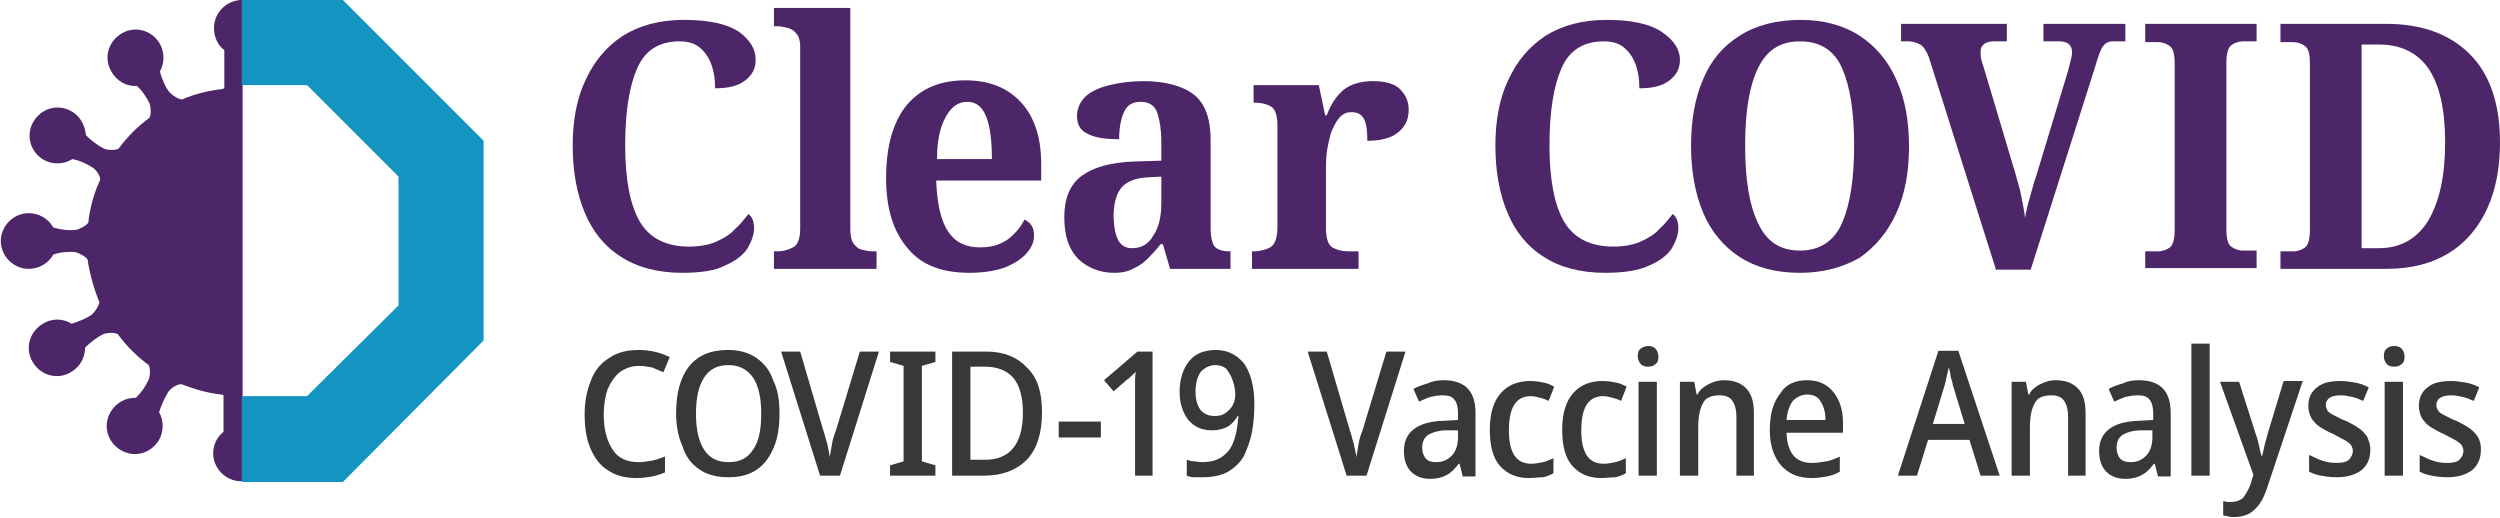
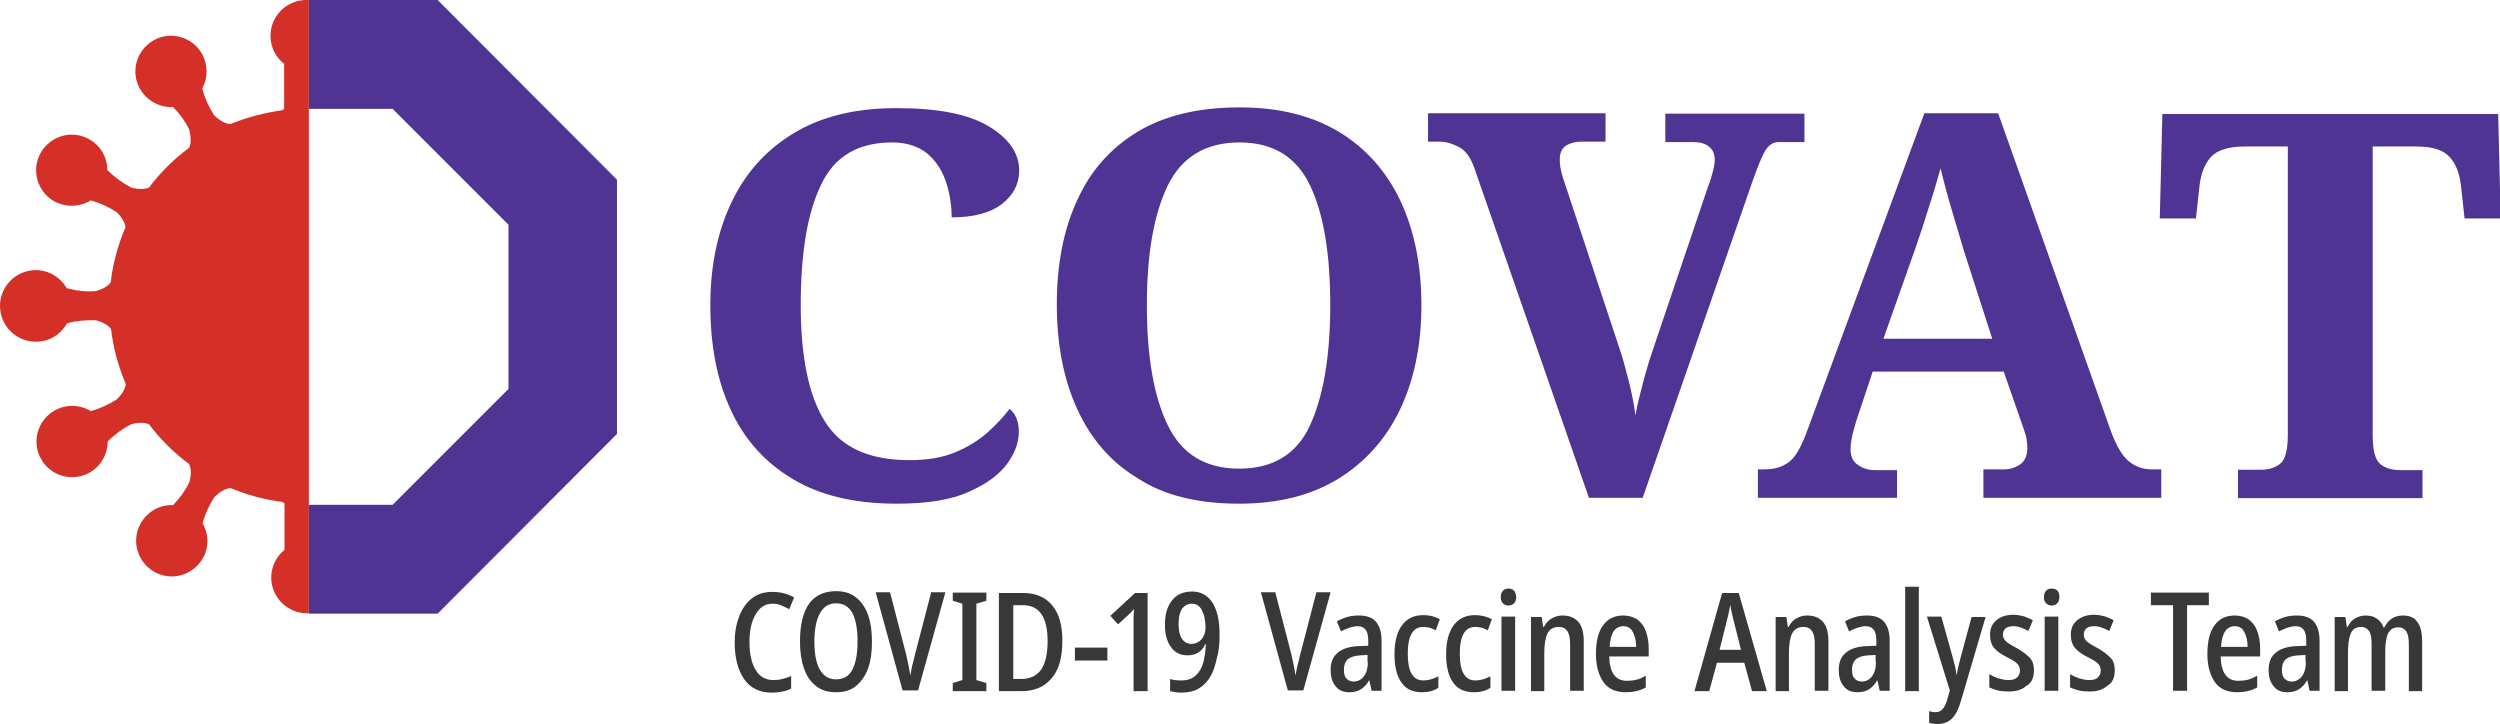
- <svg xmlns="http://www.w3.org/2000/svg" version="1.1" id="Layer_1" x="0px" y="0px" viewBox="0 0 314.3 65.1" style="enable-background:new 0 0 314.3 65.1;" xml:space="preserve">
-   <g>
-     <g>
-       <g>
-         <path style="fill:#4C2668;" d="M85.8,34.3c-3.1,0-5.7-0.7-7.7-2c-2.1-1.3-3.6-3.2-4.6-5.6s-1.5-5.2-1.5-8.4     c0-3.1,0.5-5.9,1.6-8.2c1.1-2.4,2.6-4.2,4.7-5.6c2.1-1.3,4.6-2,7.7-2c3.1,0,5.4,0.5,6.9,1.5C94.3,5,95,6.2,95,7.5     c0,1.1-0.4,1.9-1.3,2.6c-0.9,0.7-2.1,1-3.8,1c0-1-0.1-1.9-0.4-2.8c-0.3-0.9-0.8-1.7-1.4-2.2c-0.6-0.6-1.5-0.9-2.7-0.9     c-2.5,0-4.3,1.1-5.3,3.4c-1,2.3-1.5,5.5-1.5,9.7c0,4.2,0.6,7.4,1.8,9.5c1.2,2.1,3.3,3.2,6.2,3.2c1.3,0,2.5-0.2,3.4-0.6     s1.8-0.9,2.4-1.6c0.7-0.6,1.2-1.3,1.7-1.9c0.5,0.4,0.7,1,0.7,1.8c0,0.8-0.3,1.6-0.8,2.5c-0.6,0.9-1.5,1.6-2.9,2.2     C90,34,88.1,34.3,85.8,34.3z" />
-         <path style="fill:#4C2668;" d="M97.3,33.8v-2.2h0.5c0.7,0,1.3-0.2,1.9-0.5c0.6-0.3,0.9-1.1,0.9-2.4V5.9c0-0.8-0.2-1.4-0.5-1.7     c-0.3-0.4-0.7-0.6-1.1-0.7c-0.4-0.1-0.9-0.2-1.2-0.2h-0.5V1h9.6v27.7c0,0.8,0.1,1.5,0.4,1.9c0.3,0.4,0.6,0.7,1.1,0.8     c0.4,0.1,0.9,0.2,1.3,0.2h0.5v2.2H97.3z" />
-         <path style="fill:#4C2668;" d="M121.9,34.3c-3.5,0-6.1-1-7.8-3.1c-1.8-2.1-2.7-5-2.7-8.8c0-4.1,0.9-7.1,2.6-9.2     c1.8-2.1,4.2-3.1,7.4-3.1c2.9,0,5.2,0.9,6.9,2.7c1.7,1.8,2.6,4.4,2.6,7.8v2.1h-13.2c0.1,2.9,0.6,5.1,1.5,6.4c0.9,1.4,2.3,2,4,2     c1.4,0,2.5-0.3,3.5-1c0.9-0.7,1.6-1.5,2.1-2.5c0.8,0.4,1.2,1,1.2,2c0,0.8-0.3,1.5-0.9,2.2c-0.6,0.7-1.5,1.3-2.7,1.8     C125.3,34,123.8,34.3,121.9,34.3z M117.8,20h6.9c0-2.2-0.2-4-0.7-5.3c-0.5-1.3-1.3-1.9-2.4-1.9c-1.1,0-2,0.6-2.7,1.9     C118.2,15.9,117.8,17.7,117.8,20z" />
-         <path style="fill:#4C2668;" d="M140.1,34.3c-1.8,0-3.3-0.6-4.5-1.7c-1.2-1.2-1.8-2.9-1.8-5.3c0-2.3,0.7-4.1,2.2-5.2     c1.5-1.1,3.7-1.7,6.7-1.8l3.3-0.1v-2.4c0-1.5-0.2-2.7-0.5-3.6c-0.3-0.9-1-1.4-2.1-1.4c-1,0-1.7,0.4-2.1,1.3     c-0.4,0.9-0.6,2-0.6,3.4c-1.8,0-3.1-0.2-4-0.7c-0.9-0.4-1.3-1.2-1.3-2.2c0-1,0.4-1.8,1.1-2.5c0.8-0.7,1.8-1.1,3-1.4     s2.7-0.5,4.2-0.5c2.8,0,5,0.6,6.4,1.7c1.4,1.1,2.1,3,2.1,5.7v11c0,1.2,0.2,2,0.5,2.4c0.4,0.4,1,0.6,1.9,0.6h0.1v2.2h-7.6     l-0.9-3.1h-0.3c-0.6,0.8-1.2,1.4-1.7,1.9c-0.5,0.5-1.1,0.9-1.8,1.2C141.9,34.1,141.1,34.3,140.1,34.3z M142.3,31.2     c1.2,0,2.1-0.5,2.7-1.6c0.7-1,1-2.4,1-4.1v-3.3l-1.8,0.1c-1.6,0.1-2.7,0.6-3.3,1.4s-0.9,2-0.9,3.6     C140.1,30,140.8,31.2,142.3,31.2z" />
-         <path style="fill:#4C2668;" d="M157.4,33.8v-2.2h0.1c0.9,0,1.6-0.2,2.2-0.5c0.6-0.4,0.9-1.2,0.9-2.6V15.8c0-1.3-0.3-2.1-0.8-2.4     c-0.5-0.3-1.2-0.5-2.1-0.5h-0.1v-2.2h8.2l0.8,3.8h0.2c0.5-1.4,1.2-2.4,2.1-3.2c0.9-0.7,2.1-1.1,3.7-1.1c1.5,0,2.7,0.3,3.4,1     s1.1,1.5,1.1,2.6c0,1.3-0.5,2.2-1.4,2.9c-0.9,0.7-2.2,1-3.8,1c0-1.2-0.1-2.1-0.4-2.7c-0.3-0.6-0.8-0.9-1.6-0.9     c-0.7,0-1.2,0.3-1.6,0.8c-0.4,0.5-0.7,1.1-1,1.9c-0.2,0.8-0.4,1.6-0.5,2.4c-0.1,0.8-0.1,1.6-0.1,2.2v7.3c0,1.3,0.3,2.1,0.8,2.4     c0.5,0.3,1.2,0.5,2,0.5h1.3v2.2H157.4z" />
-       </g>
-       <g>
-         <path style="fill:#4C2668;" d="M201.8,34.3c-3.1,0-5.7-0.7-7.7-2c-2.1-1.3-3.6-3.2-4.6-5.6s-1.5-5.2-1.5-8.4     c0-3.1,0.5-5.9,1.6-8.2c1.1-2.4,2.6-4.2,4.7-5.6c2.1-1.3,4.6-2,7.7-2c3.1,0,5.4,0.5,6.9,1.5c1.5,1,2.3,2.2,2.3,3.5     c0,1.1-0.4,1.9-1.3,2.6c-0.9,0.7-2.1,1-3.8,1c0-1-0.1-1.9-0.4-2.8c-0.3-0.9-0.8-1.7-1.4-2.2c-0.6-0.6-1.5-0.9-2.7-0.9     c-2.5,0-4.3,1.1-5.3,3.4c-1,2.3-1.5,5.5-1.5,9.7c0,4.2,0.6,7.4,1.8,9.5c1.2,2.1,3.3,3.2,6.2,3.2c1.3,0,2.5-0.2,3.4-0.6     s1.8-0.9,2.4-1.6c0.7-0.6,1.2-1.3,1.7-1.9c0.5,0.4,0.7,1,0.7,1.8c0,0.8-0.3,1.6-0.8,2.5c-0.6,0.9-1.5,1.6-2.9,2.2     C206,34,204.2,34.3,201.8,34.3z" />
-         <path style="fill:#4C2668;" d="M226.3,34.3c-3.1,0-5.6-0.7-7.6-2c-2-1.3-3.6-3.2-4.6-5.6c-1-2.4-1.5-5.2-1.5-8.4s0.5-6,1.5-8.3     c1-2.4,2.5-4.2,4.6-5.5c2-1.3,4.6-2,7.7-2c2.9,0,5.4,0.7,7.4,2c2,1.3,3.6,3.2,4.6,5.5c1.1,2.4,1.6,5.2,1.6,8.4     c0,3.2-0.5,6-1.6,8.4c-1.1,2.4-2.6,4.2-4.6,5.6C231.7,33.6,229.2,34.3,226.3,34.3z M226.3,31.5c2.5,0,4.3-1.2,5.3-3.5     c1-2.3,1.5-5.5,1.5-9.7c0-4.2-0.5-7.4-1.5-9.7c-1-2.3-2.8-3.4-5.3-3.4s-4.2,1.1-5.3,3.4c-1.1,2.3-1.6,5.5-1.6,9.7     c0,4.2,0.5,7.4,1.6,9.7C222.1,30.4,223.8,31.5,226.3,31.5z" />
-         <path style="fill:#4C2668;" d="M250.9,33.8l-8.4-26.6c-0.3-0.8-0.7-1.4-1.1-1.6s-0.9-0.4-1.4-0.4h-1V3h13.3v2.2h-1.7     c-0.4,0-0.8,0.1-1.1,0.3c-0.3,0.2-0.5,0.5-0.5,1c0,0.3,0,0.7,0.1,1c0.1,0.4,0.2,0.7,0.3,1l4,13.4c0.2,0.8,0.5,1.6,0.7,2.7     c0.2,1,0.4,2,0.5,2.8c0.1-0.7,0.3-1.6,0.6-2.6c0.3-1,0.5-1.9,0.8-2.7l4-13.2c0.1-0.4,0.2-0.8,0.3-1.2c0.1-0.4,0.2-0.8,0.2-1.1     c0-0.9-0.5-1.4-1.6-1.4h-2V3h10.3v2.2h-1.6c-0.5,0-0.9,0.2-1.2,0.6c-0.3,0.4-0.6,1.2-1,2.6l-8.1,25.5H250.9z" />
-         <path style="fill:#4C2668;" d="M269.7,33.8v-2.2h1.6c0.6,0,1.1-0.2,1.5-0.5c0.4-0.3,0.6-1.1,0.6-2.2V8c0-1.2-0.2-1.9-0.6-2.2     c-0.4-0.3-0.9-0.5-1.5-0.5h-1.6V3h14v2.2H282c-0.6,0-1.1,0.2-1.5,0.5c-0.4,0.3-0.6,1.1-0.6,2.2v20.9c0,1.2,0.2,1.9,0.6,2.2     c0.4,0.3,0.9,0.5,1.5,0.5h1.7v2.2H269.7z" />
-         <path style="fill:#4C2668;" d="M286.7,33.8v-2.2h1.6c0.6,0,1.1-0.2,1.5-0.5c0.4-0.3,0.6-1.1,0.6-2.2v-21c0-1.1-0.2-1.8-0.6-2.1     c-0.4-0.3-0.9-0.5-1.5-0.5h-1.6V3H300c4.5,0,8,1.3,10.5,3.8c2.5,2.5,3.8,6.2,3.8,11.1c0,3.1-0.5,5.9-1.6,8.3     c-1.1,2.4-2.7,4.3-4.8,5.6c-2.1,1.3-4.7,2-7.9,2H286.7z M296.9,31.2h2.2c2.7,0,4.8-1.2,6.2-3.5c1.4-2.4,2.1-5.6,2.1-9.8     c0-4.2-0.7-7.2-2.1-9.3c-1.4-2-3.5-3-6.2-3h-2.2V31.2z" />
-       </g>
-     </g>
-     <g>
-       <path style="fill:#4C2668;" d="M30.5,0v60.5c-0.1,0-0.1,0-0.2,0c-1.9,0-3.5-1.6-3.5-3.5c0-1.1,0.5-2.1,1.3-2.7v-4.6    c-0.1-0.1-0.2-0.1-0.3-0.1c-1.8-0.2-3.4-0.7-5-1.3c-0.5,0-1.2,0.4-1.6,0.9c-0.5,0.8-0.9,1.7-1.2,2.6c0.6,1.1,0.6,2.4,0,3.5    c-1,1.7-3.1,2.3-4.8,1.3c-1.7-1-2.3-3.1-1.3-4.8c0.7-1.2,1.9-1.8,3.2-1.8c0.7-0.7,1.2-1.4,1.6-2.3c0.2-0.6,0.2-1.4,0-1.8    c-1.5-1.1-2.8-2.4-3.9-3.9c-0.4-0.2-1.2-0.2-1.8,0c-0.8,0.4-1.6,1-2.3,1.7c0,1.2-0.6,2.4-1.8,3.1c-1.7,1-3.8,0.4-4.8-1.3    c-1-1.7-0.4-3.8,1.3-4.8C6.5,40,7.9,40,9,40.7c0.9-0.3,1.8-0.6,2.6-1.2c0.4-0.4,0.8-1,0.9-1.5c-0.7-1.7-1.2-3.5-1.5-5.4    c-0.3-0.4-0.9-0.7-1.5-0.9c-0.9-0.1-1.9,0-2.8,0.3c-0.6,1.1-1.8,1.8-3.1,1.8c-1.9,0-3.5-1.6-3.5-3.5c0-1.9,1.6-3.5,3.5-3.5    c1.3,0,2.5,0.7,3.1,1.8c1,0.3,1.9,0.4,2.9,0.3c0.6-0.2,1.2-0.5,1.5-0.9c0.2-1.9,0.7-3.7,1.5-5.4c0-0.5-0.4-1.1-0.9-1.5    c-0.8-0.5-1.6-0.9-2.6-1.1c-1.1,0.7-2.5,0.7-3.6,0.1c-1.7-1-2.3-3.1-1.3-4.8c1-1.7,3.1-2.3,4.8-1.3c1.1,0.6,1.7,1.8,1.8,3    c0.7,0.7,1.5,1.3,2.3,1.7c0.6,0.2,1.3,0.2,1.8,0c1.1-1.5,2.4-2.8,3.9-3.9c0.2-0.4,0.2-1.2,0-1.8c-0.4-0.8-0.9-1.6-1.6-2.2    c-1.3,0.1-2.5-0.6-3.2-1.8c-1-1.7-0.4-3.8,1.3-4.8c1.7-1,3.8-0.4,4.8,1.3c0.6,1.1,0.6,2.4,0,3.5c0.3,1,0.6,1.8,1.2,2.6    c0.5,0.5,1.2,0.9,1.6,0.9c1.6-0.7,3.3-1.1,5-1.3c0.1,0,0.2-0.1,0.3-0.1V6.3c-0.8-0.6-1.3-1.6-1.3-2.8c0-1.9,1.6-3.5,3.5-3.5    C30.3,0,30.4,0,30.5,0z" />
-       <g>
-         <polygon style="fill:#1494C1;" points="60.8,17.7 60.8,42.8 43.1,60.6 30.4,60.6 30.4,49.8 38.6,49.8 50.1,38.4 50.1,22.2      38.6,10.7 30.4,10.7 30.4,0 43.1,0    " />
-       </g>
-     </g>
-     <g>
-       <g>
-         <path style="fill:#383838;" d="M80.3,46c-0.9,0-1.7,0.3-2.4,0.8c-0.6,0.5-1.1,1.2-1.5,2.1c-0.3,0.9-0.5,2-0.5,3.2     c0,1.9,0.4,3.3,1.1,4.4c0.7,1.1,1.8,1.6,3.3,1.6c0.6,0,1.1-0.1,1.7-0.2c0.5-0.1,1.1-0.3,1.6-0.5v2c-0.5,0.2-1.1,0.4-1.6,0.5     c-0.6,0.1-1.2,0.2-2,0.2c-1.4,0-2.6-0.3-3.6-1c-1-0.6-1.7-1.6-2.2-2.8c-0.5-1.2-0.7-2.6-0.7-4.3c0-1.6,0.3-2.9,0.8-4.2     s1.3-2.2,2.3-2.8c1-0.7,2.2-1,3.7-1c1.4,0,2.7,0.3,3.9,0.9l-0.8,1.9c-0.5-0.2-0.9-0.4-1.4-0.6C81.4,46.1,80.9,46,80.3,46z" />
-         <path style="fill:#383838;" d="M98,52c0,1.6-0.2,3-0.7,4.2c-0.5,1.2-1.2,2.2-2.1,2.8c-1,0.7-2.2,1-3.6,1c-1.5,0-2.7-0.3-3.7-1     c-1-0.7-1.7-1.6-2.1-2.9C85.3,55,85,53.6,85,52c0-2.5,0.5-4.5,1.6-5.9c1.1-1.4,2.7-2.1,4.9-2.1c1.4,0,2.6,0.3,3.6,1     c1,0.7,1.7,1.6,2.1,2.8C97.8,49,98,50.4,98,52z M87.5,52c0,1.9,0.3,3.4,1,4.5s1.7,1.6,3.1,1.6c1.4,0,2.4-0.5,3.1-1.6     c0.7-1,1-2.5,1-4.5c0-1.9-0.3-3.4-1-4.5c-0.7-1-1.7-1.6-3.1-1.6c-1.4,0-2.4,0.5-3.1,1.6C87.8,48.6,87.5,50.1,87.5,52z" />
-         <path style="fill:#383838;" d="M110.5,44.2l-4.9,15.6h-2.5l-4.9-15.6h2.4l2.9,9.9c0.2,0.5,0.3,1.1,0.5,1.7     c0.1,0.6,0.3,1.2,0.3,1.7c0.1-0.5,0.2-1,0.3-1.7c0.1-0.6,0.3-1.2,0.5-1.7l3-9.9H110.5z" />
-         <path style="fill:#383838;" d="M117.6,59.8h-5.7v-1.3l1.7-0.5V46l-1.7-0.5v-1.3h5.7v1.3l-1.7,0.5v12l1.7,0.5V59.8z" />
-         <path style="fill:#383838;" d="M131,51.8c0,2.6-0.6,4.6-1.9,6c-1.3,1.3-3.1,2-5.4,2h-4V44.2h4.3c2.2,0,3.9,0.7,5.1,2     C130.4,47.4,131,49.3,131,51.8z M128.6,51.9c0-2-0.4-3.4-1.2-4.4c-0.8-0.9-2-1.4-3.5-1.4H122v11.7h1.6     C126.9,57.9,128.6,55.9,128.6,51.9z" />
-         <path style="fill:#383838;" d="M133.1,55v-2h5.3v2H133.1z" />
-         <path style="fill:#383838;" d="M144.9,59.8h-2.2V49.6c0-0.5,0-1,0-1.5c0-0.5,0-0.9,0.1-1.4c-0.1,0.2-0.3,0.3-0.5,0.5     c-0.2,0.2-0.4,0.4-0.7,0.6l-1.6,1.4l-1.2-1.4l4.2-3.6h1.9V59.8z" />
-         <path style="fill:#383838;" d="M157.7,50.8c0,1.2-0.1,2.4-0.3,3.5c-0.2,1.1-0.6,2.1-1,3c-0.5,0.9-1.2,1.5-2,2     c-0.9,0.5-2,0.7-3.3,0.7c-0.3,0-0.6,0-1,0c-0.4,0-0.7-0.1-0.9-0.2v-2c0.3,0.1,0.6,0.2,0.9,0.2c0.3,0,0.6,0.1,1,0.1     c1.2,0,2.1-0.3,2.7-0.8c0.7-0.5,1.1-1.2,1.4-2.1c0.3-0.9,0.4-1.9,0.5-2.9h-0.1c-0.3,0.5-0.7,1-1.2,1.3c-0.5,0.3-1.2,0.5-2,0.5     c-1.3,0-2.2-0.4-3-1.3c-0.7-0.9-1.1-2.1-1.1-3.5c0-1.6,0.4-2.9,1.2-3.9c0.8-1,2-1.4,3.4-1.4c1.4,0,2.6,0.6,3.5,1.7     C157.2,46.8,157.7,48.6,157.7,50.8z M152.8,45.9c-0.7,0-1.3,0.3-1.8,0.8c-0.4,0.5-0.7,1.4-0.7,2.5c0,1,0.2,1.7,0.6,2.3     c0.4,0.5,1,0.8,1.8,0.8c0.6,0,1-0.1,1.4-0.4s0.7-0.6,0.9-1c0.2-0.4,0.3-0.8,0.3-1.3c0-0.5-0.1-1.1-0.3-1.7     c-0.2-0.6-0.5-1.1-0.8-1.5C153.9,46.1,153.4,45.9,152.8,45.9z" />
-       </g>
-       <g>
-         <path style="fill:#383838;" d="M176.7,44.2l-4.9,15.6h-2.5l-4.9-15.6h2.4l2.9,9.9c0.2,0.5,0.3,1.1,0.5,1.7     c0.1,0.6,0.3,1.2,0.3,1.7c0.1-0.5,0.2-1,0.3-1.7c0.1-0.6,0.3-1.2,0.5-1.7l3-9.9H176.7z" />
-         <path style="fill:#383838;" d="M181.5,47.8c2.7,0,4,1.4,4,4.1v8h-1.6l-0.4-1.6h-0.1c-0.5,0.6-0.9,1.1-1.5,1.4     c-0.5,0.3-1.2,0.5-2.1,0.5c-1,0-1.8-0.3-2.4-0.9c-0.6-0.6-0.9-1.5-0.9-2.6c0-2.4,1.7-3.7,5-3.8l1.8-0.1V52c0-0.9-0.2-1.5-0.5-1.8     c-0.3-0.4-0.8-0.5-1.5-0.5c-0.5,0-1,0.1-1.5,0.2c-0.5,0.2-1,0.4-1.4,0.6l-0.7-1.6c0.5-0.3,1.1-0.5,1.8-0.7     C180.1,47.9,180.8,47.8,181.5,47.8z M183.3,54.1l-1.4,0c-1.1,0-1.9,0.3-2.4,0.6c-0.5,0.4-0.7,0.9-0.7,1.6c0,0.6,0.2,1.1,0.5,1.4     c0.3,0.3,0.7,0.4,1.3,0.4c0.8,0,1.4-0.3,1.9-0.8c0.5-0.5,0.8-1.3,0.8-2.3V54.1z" />
-         <path style="fill:#383838;" d="M192.2,60.1c-1.5,0-2.7-0.5-3.6-1.5c-0.9-1-1.3-2.5-1.3-4.6c0-2.1,0.5-3.6,1.4-4.6     c0.9-1,2.1-1.5,3.7-1.5c0.6,0,1.2,0.1,1.7,0.2s0.9,0.3,1.3,0.5l-0.7,1.8c-0.4-0.2-0.7-0.3-1.1-0.4c-0.4-0.1-0.8-0.2-1.1-0.2     c-1.9,0-2.8,1.4-2.8,4.3c0,2.8,0.9,4.2,2.8,4.2c0.5,0,1-0.1,1.5-0.2c0.4-0.1,0.9-0.3,1.3-0.5v1.9c-0.4,0.2-0.8,0.4-1.3,0.5     C193.4,60,192.8,60.1,192.2,60.1z" />
-         <path style="fill:#383838;" d="M201.3,60.1c-1.5,0-2.7-0.5-3.6-1.5c-0.9-1-1.3-2.5-1.3-4.6c0-2.1,0.5-3.6,1.4-4.6     c0.9-1,2.1-1.5,3.7-1.5c0.6,0,1.2,0.1,1.7,0.2c0.5,0.1,0.9,0.3,1.3,0.5l-0.7,1.8c-0.4-0.2-0.7-0.3-1.1-0.4     c-0.4-0.1-0.8-0.2-1.1-0.2c-1.9,0-2.8,1.4-2.8,4.3c0,2.8,0.9,4.2,2.8,4.2c0.5,0,1-0.1,1.5-0.2c0.4-0.1,0.9-0.3,1.3-0.5v1.9     c-0.4,0.2-0.8,0.4-1.3,0.5C202.5,60,201.9,60.1,201.3,60.1z" />
-         <path style="fill:#383838;" d="M207.2,43.5c0.4,0,0.7,0.1,0.9,0.3c0.2,0.2,0.4,0.6,0.4,1c0,0.5-0.1,0.8-0.4,1     c-0.2,0.2-0.5,0.3-0.9,0.3c-0.4,0-0.7-0.1-0.9-0.3c-0.2-0.2-0.4-0.6-0.4-1c0-0.5,0.1-0.8,0.4-1C206.6,43.6,206.9,43.5,207.2,43.5     z M208.3,48v11.8h-2.3V48H208.3z" />
-         <path style="fill:#383838;" d="M216.7,47.8c1.2,0,2.1,0.3,2.8,1c0.7,0.7,1,1.7,1,3.2v7.8h-2.2v-7.4c0-0.9-0.2-1.6-0.5-2     c-0.3-0.5-0.9-0.7-1.6-0.7c-1,0-1.8,0.3-2.1,1c-0.4,0.7-0.6,1.7-0.6,3.1v6h-2.3V48h1.8l0.3,1.6h0.1c0.3-0.6,0.8-1,1.4-1.3     C215.4,48,216,47.8,216.7,47.8z" />
-         <path style="fill:#383838;" d="M227.2,47.8c1.4,0,2.5,0.5,3.3,1.5c0.8,1,1.2,2.3,1.2,3.8v1.3h-7.1c0.1,2.5,1.1,3.8,3.2,3.8     c0.6,0,1.2-0.1,1.8-0.2c0.5-0.1,1.1-0.3,1.7-0.6v1.9c-0.5,0.3-1.1,0.5-1.6,0.6c-0.6,0.1-1.2,0.2-1.9,0.2c-1.7,0-2.9-0.5-3.9-1.6     c-0.9-1.1-1.4-2.5-1.4-4.4c0-2,0.4-3.5,1.3-4.6C224.5,48.3,225.7,47.8,227.2,47.8z M227.2,49.6c-0.7,0-1.3,0.3-1.8,0.8     c-0.4,0.5-0.7,1.3-0.8,2.4h4.9c0-0.9-0.2-1.7-0.6-2.3C228.6,49.9,228,49.6,227.2,49.6z" />
-       </g>
-       <g>
-         <path style="fill:#383838;" d="M249,59.8l-1.4-4.5h-5.2l-1.4,4.5h-2.4l5.1-15.7h2.5l5.2,15.7H249z M247,53.3l-1.4-4.6     c-0.1-0.2-0.1-0.5-0.2-0.8c-0.1-0.3-0.2-0.6-0.2-0.9c-0.1-0.3-0.1-0.6-0.2-0.8c-0.1,0.4-0.2,0.9-0.3,1.3     c-0.1,0.5-0.2,0.9-0.3,1.2l-1.4,4.6H247z" />
-         <path style="fill:#383838;" d="M258.4,47.8c1.2,0,2.1,0.3,2.8,1c0.7,0.7,1,1.7,1,3.2v7.8h-2.2v-7.4c0-0.9-0.2-1.6-0.5-2     c-0.3-0.5-0.9-0.7-1.6-0.7c-1,0-1.8,0.3-2.1,1c-0.4,0.7-0.6,1.7-0.6,3.1v6h-2.3V48h1.8l0.3,1.6h0.1c0.3-0.6,0.8-1,1.4-1.3     C257.1,48,257.7,47.8,258.4,47.8z" />
-         <path style="fill:#383838;" d="M268.9,47.8c2.7,0,4,1.4,4,4.1v8h-1.6l-0.4-1.6h-0.1c-0.5,0.6-0.9,1.1-1.5,1.4     c-0.5,0.3-1.2,0.5-2.1,0.5c-1,0-1.8-0.3-2.4-0.9c-0.6-0.6-0.9-1.5-0.9-2.6c0-2.4,1.7-3.7,5-3.8l1.8-0.1V52c0-0.9-0.2-1.5-0.5-1.8     c-0.3-0.4-0.8-0.5-1.5-0.5c-0.5,0-1,0.1-1.5,0.2c-0.5,0.2-1,0.4-1.4,0.6l-0.7-1.6c0.5-0.3,1.1-0.5,1.8-0.7     C267.5,47.9,268.2,47.8,268.9,47.8z M270.6,54.1l-1.4,0c-1.1,0-1.9,0.3-2.4,0.6c-0.5,0.4-0.7,0.9-0.7,1.6c0,0.6,0.2,1.1,0.5,1.4     c0.3,0.3,0.7,0.4,1.3,0.4c0.8,0,1.4-0.3,1.9-0.8c0.5-0.5,0.8-1.3,0.8-2.3V54.1z" />
-         <path style="fill:#383838;" d="M277.8,59.8h-2.3V43.2h2.3V59.8z" />
-         <path style="fill:#383838;" d="M279.1,48h2.4l2.1,6.6c0.2,0.5,0.3,1,0.4,1.4c0.1,0.5,0.2,0.9,0.3,1.3h0.1     c0.1-0.4,0.2-0.8,0.3-1.3c0.1-0.5,0.3-1,0.4-1.5l2-6.6h2.4L285,61.4c-0.4,1.2-0.9,2.1-1.6,2.7c-0.6,0.6-1.5,0.9-2.5,0.9     c-0.3,0-0.6,0-0.8-0.1c-0.2,0-0.5-0.1-0.6-0.1v-1.8c0.2,0,0.3,0.1,0.5,0.1c0.2,0,0.4,0,0.6,0c0.6,0,1-0.2,1.4-0.5     c0.3-0.4,0.6-0.9,0.9-1.6l0.4-1.3L279.1,48z" />
-         <path style="fill:#383838;" d="M298,56.5c0,1.2-0.4,2-1.1,2.6c-0.8,0.6-1.8,0.9-3.2,0.9c-0.7,0-1.4-0.1-1.9-0.2     c-0.6-0.1-1.1-0.3-1.5-0.5v-2.1c0.5,0.2,1,0.5,1.6,0.7c0.6,0.2,1.2,0.3,1.8,0.3c0.7,0,1.3-0.1,1.6-0.4c0.3-0.3,0.5-0.7,0.5-1.1     c0-0.3-0.1-0.5-0.2-0.7c-0.1-0.2-0.4-0.4-0.7-0.6c-0.4-0.2-0.9-0.5-1.5-0.8c-0.7-0.3-1.2-0.6-1.7-0.9c-0.5-0.3-0.8-0.7-1.1-1.1     c-0.2-0.4-0.4-0.9-0.4-1.6c0-1,0.4-1.8,1.1-2.3c0.7-0.6,1.7-0.8,3-0.8c0.6,0,1.2,0.1,1.8,0.2c0.6,0.1,1.1,0.3,1.7,0.6l-0.7,1.7     c-0.5-0.2-0.9-0.4-1.4-0.5c-0.5-0.1-0.9-0.2-1.4-0.2c-0.6,0-1.1,0.1-1.4,0.3c-0.3,0.2-0.5,0.5-0.5,0.9c0,0.3,0.1,0.5,0.2,0.7     c0.1,0.2,0.4,0.4,0.8,0.6c0.4,0.2,0.9,0.5,1.5,0.7c0.6,0.3,1.2,0.6,1.6,0.9c0.5,0.3,0.8,0.7,1.1,1.1     C297.8,55.4,298,55.9,298,56.5z" />
-         <path style="fill:#383838;" d="M301,43.5c0.4,0,0.7,0.1,0.9,0.3c0.2,0.2,0.4,0.6,0.4,1c0,0.5-0.1,0.8-0.4,1     c-0.2,0.2-0.5,0.3-0.9,0.3c-0.4,0-0.7-0.1-0.9-0.3c-0.2-0.2-0.4-0.6-0.4-1c0-0.5,0.1-0.8,0.4-1C300.3,43.6,300.6,43.5,301,43.5z      M302.1,48v11.8h-2.3V48H302.1z" />
-         <path style="fill:#383838;" d="M311.9,56.5c0,1.2-0.4,2-1.1,2.6c-0.8,0.6-1.8,0.9-3.2,0.9c-0.7,0-1.4-0.1-1.9-0.2     c-0.6-0.1-1.1-0.3-1.5-0.5v-2.1c0.5,0.2,1,0.5,1.6,0.7c0.6,0.2,1.2,0.3,1.8,0.3c0.7,0,1.3-0.1,1.6-0.4c0.3-0.3,0.5-0.7,0.5-1.1     c0-0.3-0.1-0.5-0.2-0.7c-0.1-0.2-0.4-0.4-0.7-0.6c-0.4-0.2-0.9-0.5-1.5-0.8c-0.7-0.3-1.2-0.6-1.7-0.9c-0.5-0.3-0.8-0.7-1.1-1.1     c-0.2-0.4-0.4-0.9-0.4-1.6c0-1,0.4-1.8,1.1-2.3c0.7-0.6,1.7-0.8,3-0.8c0.6,0,1.2,0.1,1.8,0.2c0.6,0.1,1.1,0.3,1.7,0.6l-0.7,1.7     c-0.5-0.2-0.9-0.4-1.4-0.5c-0.5-0.1-0.9-0.2-1.4-0.2c-0.6,0-1.1,0.1-1.4,0.3c-0.3,0.2-0.5,0.5-0.5,0.9c0,0.3,0.1,0.5,0.2,0.7     c0.1,0.2,0.4,0.4,0.8,0.6c0.4,0.2,0.9,0.5,1.5,0.7c0.6,0.3,1.2,0.6,1.6,0.9c0.5,0.3,0.8,0.7,1.1,1.1     C311.8,55.4,311.9,55.9,311.9,56.5z" />
-       </g>
-     </g>
-   </g>
+ <svg xmlns="http://www.w3.org/2000/svg" version="1.1" id="Layer_1" x="0px" y="0px" viewBox="0 0 677.5 196.2" style="enable-background:new 0 0 677.5 196.2;" xml:space="preserve">
+   <path style="fill:#4F3493;" d="M243,136.5c-11.3,0-20.7-2.2-28.2-6.7c-7.5-4.5-13.1-10.7-16.8-18.8c-3.7-8-5.5-17.4-5.5-28.3  c0-10.5,1.9-19.8,5.7-27.8c3.8-8,9.4-14.3,16.9-18.8c7.4-4.5,16.7-6.8,27.8-6.8c11.2,0,19.5,1.6,25,4.9c5.5,3.3,8.3,7.3,8.3,12  c0,3.7-1.6,6.7-4.7,9.1c-3.1,2.4-7.6,3.6-13.6,3.6c0-3.2-0.5-6.4-1.5-9.5c-1-3.1-2.7-5.7-5-7.7c-2.4-2-5.6-3.1-9.6-3.1  c-9.3,0-15.7,3.8-19.3,11.5c-3.7,7.6-5.5,18.5-5.5,32.6c0,14.1,2.2,24.7,6.6,31.6c4.4,7,12,10.4,22.9,10.4c4.8,0,8.9-0.7,12.3-2.1  c3.4-1.4,6.3-3.2,8.7-5.3c2.4-2.1,4.4-4.3,6.1-6.5c1.7,1.4,2.5,3.5,2.5,6.3c0,2.7-1,5.6-3.1,8.5s-5.5,5.5-10.3,7.6  C257.8,135.5,251.2,136.5,243,136.5 M335.8,136.5c10.5,0,19.4-2.2,26.8-6.7c7.3-4.5,12.9-10.7,16.8-18.8c3.8-8,5.8-17.4,5.8-28.3  c0-10.8-1.9-20.2-5.7-28.3c-3.8-8-9.4-14.3-16.7-18.7c-7.4-4.4-16.3-6.6-26.8-6.6c-11.2,0-20.4,2.2-27.7,6.6  c-7.3,4.4-12.8,10.6-16.4,18.6c-3.7,8-5.5,17.4-5.5,28.2c0,10.8,1.8,20.2,5.5,28.3c3.7,8.1,9.1,14.4,16.4,18.8  C315.5,134.3,324.7,136.5,335.8,136.5 M335.8,127c-9.1,0-15.5-3.9-19.3-11.7c-3.8-7.8-5.7-18.6-5.7-32.6c0-13.9,1.9-24.7,5.7-32.5  c3.8-7.7,10.3-11.6,19.4-11.6c9.1,0,15.4,3.9,19.1,11.6c3.7,7.7,5.5,18.6,5.5,32.5c0,13.9-1.9,24.8-5.5,32.6  C351.4,123.1,345,127,335.8,127 M445.1,135.1l29.8-85.9c1.6-4.5,2.8-7.4,3.7-8.7s2-2,3.4-2h7v-7.7h-37.7v7.7h7.6  c1.8,0,3.2,0.4,4.2,1.2c1.1,0.8,1.6,2.1,1.6,3.7c0,0.8-0.2,1.9-0.6,3.4c-0.4,1.5-0.8,2.8-1.2,3.7l-15,44.4c-0.9,2.6-1.8,5.6-2.7,9  c-0.9,3.4-1.6,6.3-2,8.7c-0.3-2.6-0.9-5.7-1.8-9.3c-0.9-3.6-1.7-6.5-2.5-8.8l-14.9-45c-0.3-0.8-0.6-1.8-0.9-3  c-0.3-1.2-0.4-2.3-0.4-3.3c0-1.8,0.6-3.1,1.8-3.8c1.2-0.7,2.5-1,3.9-1h6.7v-7.7H387v7.7h3.4c1.5,0,3.1,0.5,4.9,1.4  c1.8,0.9,3.2,2.8,4.2,5.6l31.1,89.5H445.1z M514.1,135.1v-7.7H508c-1.7,0-3.2-0.5-4.5-1.4c-1.4-0.9-2-2.4-2-4.3  c0-1.2,0.2-2.6,0.6-4.2c0.4-1.6,0.8-3,1.2-4.2l4.2-12.6h35.5l5.1,14.6c0.3,0.8,0.6,1.7,0.9,2.8c0.3,1.1,0.4,2.3,0.4,3.4  c0,2-0.7,3.5-2,4.4c-1.4,0.9-2.8,1.3-4.2,1.3h-5.7v7.7h48.2v-7.7h-2.6c-2.3,0-4.4-0.7-6.2-2.2c-1.8-1.5-3.4-4.2-4.9-8.3l-30.5-86  h-20l-31.7,85.9c-1.6,4.4-3.2,7.3-5,8.6c-1.8,1.4-4,2-6.6,2h-1.8v7.7H514.1z M519.1,67.2c1.2-3.4,2.4-7.1,3.6-11  c1.3-3.9,2.3-7.5,3.2-10.6c0.8,3.4,1.8,7.2,3,11.2c1.2,4.1,2.3,7.8,3.3,11.1l7.7,23.9h-29.5L519.1,67.2z M656.5,135.1v-7.7h-6.1  c-2.1,0-3.9-0.5-5.3-1.6c-1.4-1.1-2.1-3.7-2.1-7.9V39.7h11.7c4.4,0,7.4,0.9,9.1,2.8c1.7,1.8,2.7,4.4,3.1,7.6l1,9.1h9.8l-0.7-28.3  h-91l-0.7,28.3h9.8l1-9.1c0.4-3.2,1.4-5.7,3.1-7.6c1.7-1.8,4.7-2.8,9.1-2.8h11.7v78.1c0,4.2-0.7,6.8-2.1,7.9  c-1.4,1.1-3.2,1.6-5.3,1.6h-6.1v7.7H656.5z" />
+   <path style="fill:#D53027;" d="M83.7,0v166.2c-0.2,0-0.3,0-0.5,0c-5.3,0-9.7-4.3-9.7-9.7c0-3,1.4-5.7,3.6-7.5v-12.6  c-0.2-0.2-0.5-0.3-0.7-0.4c-4.8-0.6-9.5-1.9-13.8-3.7c-1.3-0.1-3.2,1.1-4.5,2.4c-1.4,2.2-2.5,4.5-3.2,7.1c1.7,2.9,1.8,6.6,0,9.6  c-2.7,4.6-8.6,6.2-13.2,3.5c-4.6-2.7-6.2-8.6-3.5-13.2c1.9-3.2,5.3-5,8.7-4.8c1.8-1.9,3.3-3.9,4.4-6.2c0.5-1.7,0.6-3.8-0.1-5  c-4.1-3-7.7-6.6-10.8-10.7c-1.2-0.6-3.2-0.5-4.9,0c-2.3,1.2-4.4,2.7-6.3,4.6c0,3.3-1.7,6.6-4.8,8.4c-4.6,2.7-10.6,1.1-13.2-3.5  c-2.7-4.6-1.1-10.5,3.5-13.2c3.2-1.8,6.9-1.7,9.9,0.1c2.6-0.7,4.9-1.8,7.1-3.2c1.2-1.2,2.3-2.8,2.4-4.1c-2-4.7-3.4-9.7-4-14.9  c-0.7-1.1-2.5-2-4.1-2.4c-2.6-0.1-5.2,0.1-7.8,0.8c-1.7,3-4.8,5-8.5,5c-5.3,0-9.7-4.3-9.7-9.7c0-5.3,4.3-9.7,9.7-9.7  c3.6,0,6.7,2,8.4,4.9c2.6,0.7,5.2,1,7.8,0.8c1.6-0.4,3.4-1.3,4.1-2.4c0.6-5.2,2-10.2,4-14.9c-0.1-1.3-1.2-3-2.4-4.1  c-2.1-1.4-4.5-2.5-7-3.2c-2.9,1.8-6.8,2-10,0.2c-4.6-2.7-6.2-8.6-3.5-13.2c2.7-4.6,8.6-6.2,13.2-3.5c3.1,1.8,4.8,5,4.8,8.3  c1.9,1.9,4.1,3.5,6.4,4.7c1.7,0.5,3.7,0.6,4.9,0c3.1-4.1,6.7-7.7,10.8-10.7c0.7-1.1,0.5-3.3,0.1-5c-1.1-2.2-2.6-4.3-4.4-6.1  c-3.5,0.2-7-1.6-8.9-4.8c-2.7-4.6-1.1-10.5,3.5-13.2c4.6-2.7,10.5-1.1,13.2,3.5c1.7,3,1.7,6.6,0.1,9.5c0.7,2.6,1.8,5,3.2,7.2  c1.3,1.3,3.2,2.5,4.5,2.4c4.4-1.8,9-3,13.8-3.7c0.3-0.1,0.5-0.2,0.7-0.4V17.3c-2.3-1.8-3.7-4.5-3.7-7.6c0-5.3,4.3-9.7,9.7-9.7  C83.3,0,83.5,0,83.7,0" />
+   <polygon style="fill:#4F3493;" points="167.2,48.7 167.2,117.6 118.6,166.3 83.7,166.3 83.7,136.8 106.4,136.8 137.8,105.4   137.8,60.9 106.4,29.5 83.7,29.5 83.7,0 118.6,0 " />
+   <path style="fill:#383838;" d="M209.4,163.6c-1.4,0-2.6,0.5-3.5,1.4c-0.9,0.9-1.6,2.2-2.1,3.7c-0.5,1.6-0.7,3.3-0.7,5.3  c0,3.2,0.6,5.8,1.7,7.6c1.1,1.8,2.7,2.7,4.8,2.7c0.9,0,1.7-0.1,2.5-0.3c0.8-0.2,1.6-0.5,2.3-0.8v3.4c-0.8,0.4-1.6,0.7-2.4,0.8  c-0.9,0.2-1.8,0.3-2.9,0.3c-3.2,0-5.7-1.2-7.4-3.6c-1.7-2.4-2.6-5.8-2.6-10c0-2.6,0.4-4.9,1.2-7c0.8-2.1,1.9-3.7,3.4-4.9  c1.5-1.2,3.4-1.8,5.6-1.8c2.2,0,4.1,0.5,5.9,1.5l-1.3,3.2c-0.7-0.4-1.4-0.7-2.1-1C211,163.7,210.2,163.6,209.4,163.6 M236.3,173.9  c0-2.7-0.3-5-1-7.1c-0.7-2-1.8-3.7-3.2-4.8c-1.4-1.2-3.3-1.8-5.5-1.8c-3.3,0-5.8,1.2-7.4,3.5c-1.6,2.3-2.4,5.7-2.4,10.1  c0,2.7,0.3,5,1,7.1c0.7,2.1,1.7,3.7,3.2,4.9c1.4,1.2,3.3,1.8,5.6,1.8c2.3,0,4.1-0.6,5.5-1.8c1.4-1.2,2.5-2.8,3.2-4.8  C236,179,236.3,176.6,236.3,173.9 M220.7,173.9c0-3.3,0.5-5.9,1.5-7.7c1-1.8,2.4-2.7,4.4-2.7c2,0,3.4,0.9,4.4,2.6  c0.9,1.8,1.4,4.3,1.4,7.7c0,3.4-0.5,5.9-1.4,7.7c-1,1.8-2.4,2.6-4.4,2.6c-2,0-3.4-0.9-4.4-2.6C221.2,179.8,220.7,177.3,220.7,173.9   M252.3,160.7l-4.4,16.9c-0.2,0.9-0.4,1.8-0.7,2.8c-0.2,1-0.4,1.9-0.5,2.7c-0.1-0.8-0.3-1.7-0.5-2.8c-0.2-1-0.4-1.9-0.6-2.8l-4.4-17  h-3.9l7.3,26.6h4.2l7.4-26.6H252.3z M267.3,185.1l-2.7-0.8v-20.7l2.7-0.8v-2.2h-9.1v2.2l2.6,0.8v20.7l-2.6,0.8v2.2h9.1V185.1z   M287.9,173.6c0-4.2-0.9-7.4-2.8-9.6c-1.8-2.2-4.5-3.3-7.8-3.3h-6.6v26.6h6.1c3.6,0,6.3-1.2,8.2-3.5  C287,181.5,287.9,178.1,287.9,173.6 M283.9,173.8c0,3.4-0.6,5.9-1.7,7.6c-1.2,1.7-3,2.6-5.4,2.6h-2.2v-20h2.6c2.2,0,3.9,0.8,5,2.4  C283.3,168,283.9,170.4,283.9,173.8 M291.3,179h8.8v-3.5h-8.8V179z M310.8,160.7h-3.2l-6.7,6.2l2.1,2.3l2.5-2.3  c0.8-0.7,1.4-1.3,1.8-1.9c0,0.8-0.1,1.6-0.1,2.4c0,0.8,0,1.6,0,2.5v17.4h3.8V160.7z M330.5,171.8c0-3.8-0.7-6.6-2-8.6  c-1.4-2-3.2-2.9-5.5-2.9c-1.6,0-2.9,0.4-4,1.1c-1.1,0.8-1.9,1.8-2.5,3.2c-0.6,1.4-0.8,2.9-0.8,4.7c0,2.5,0.5,4.5,1.6,6  c1.1,1.6,2.6,2.3,4.6,2.3c1.2,0,2.1-0.3,2.9-0.8c0.8-0.5,1.4-1.3,1.8-2.2h0.2c-0.1,1.8-0.3,3.4-0.7,4.9c-0.4,1.5-1.1,2.7-2.1,3.6  c-1,0.9-2.3,1.3-3.9,1.3c-1.2,0-2.2-0.1-3-0.4v3.3c0.4,0.1,0.9,0.2,1.5,0.3c0.6,0.1,1.1,0.1,1.6,0.1c1.9,0,3.5-0.4,4.8-1.2  c1.3-0.8,2.3-1.9,3.1-3.3c0.8-1.4,1.3-3.1,1.7-5C330.4,176.2,330.5,174.1,330.5,171.8 M323,163.6c0.7,0,1.3,0.2,1.8,0.6  c0.5,0.4,0.9,1,1.1,1.6c0.3,0.6,0.5,1.3,0.6,2.1c0.1,0.7,0.2,1.4,0.2,2c0,0.7-0.1,1.5-0.4,2.2c-0.3,0.7-0.7,1.3-1.3,1.7  c-0.6,0.4-1.3,0.7-2.1,0.7c-1.1,0-2-0.5-2.6-1.4c-0.6-0.9-0.9-2.2-0.9-3.9c0-1.9,0.3-3.3,0.9-4.2C321.1,164,322,163.6,323,163.6   M356.7,160.7l-4.4,16.9c-0.2,0.9-0.4,1.8-0.7,2.8c-0.2,1-0.4,1.9-0.5,2.7c-0.1-0.8-0.3-1.7-0.5-2.8c-0.2-1-0.4-1.9-0.6-2.8l-4.4-17  h-3.9l7.3,26.6h4.2l7.4-26.6H356.7z M368.3,166.8c-1.1,0-2.2,0.1-3.2,0.4c-1,0.3-2,0.7-2.8,1.2l1.1,2.7c0.8-0.4,1.5-0.7,2.3-1  c0.7-0.2,1.5-0.4,2.2-0.4c1,0,1.7,0.3,2.2,1c0.5,0.6,0.7,1.7,0.7,3.1v1.2l-2.7,0.1c-2.4,0.1-4.3,0.7-5.6,1.8  c-1.3,1.1-1.9,2.6-1.9,4.7c0,1.7,0.4,3.2,1.3,4.3c0.9,1.2,2.1,1.7,3.8,1.7c1.3,0,2.3-0.3,3.1-0.8c0.8-0.5,1.6-1.3,2.2-2.4h0.1  l0.6,2.8h2.7v-13.5c0-2.3-0.5-4-1.5-5.2C371.9,167.4,370.4,166.8,368.3,166.8 M370.7,179.4c0,1.7-0.4,3-1.1,3.9  c-0.7,0.9-1.6,1.4-2.8,1.4c-0.8,0-1.4-0.3-1.9-0.8c-0.5-0.5-0.7-1.3-0.7-2.4c0-1.2,0.3-2.1,1-2.8c0.7-0.6,1.8-1,3.4-1.1l2-0.1V179.4  z M385.4,187.6c1.7,0,3.2-0.4,4.4-1.2v-3.1c-0.6,0.3-1.3,0.6-2,0.8c-0.7,0.2-1.4,0.3-2.1,0.3c-2.8,0-4.2-2.4-4.2-7.2  c0-4.9,1.4-7.3,4.2-7.3c0.5,0,1.1,0.1,1.7,0.2c0.6,0.2,1.1,0.4,1.7,0.7l1.1-3c-0.6-0.3-1.3-0.6-2-0.8c-0.8-0.2-1.6-0.3-2.5-0.3  c-2.5,0-4.4,0.9-5.8,2.8c-1.3,1.8-2,4.4-2,7.8c0,3.5,0.7,6.1,2,7.8C381.1,186.8,382.9,187.6,385.4,187.6 M399.5,187.6  c1.7,0,3.2-0.4,4.4-1.2v-3.1c-0.6,0.3-1.3,0.6-2,0.8c-0.7,0.2-1.4,0.3-2.1,0.3c-2.8,0-4.2-2.4-4.2-7.2c0-4.9,1.4-7.3,4.2-7.3  c0.5,0,1.1,0.1,1.7,0.2c0.6,0.2,1.1,0.4,1.7,0.7l1.1-3c-0.6-0.3-1.3-0.6-2.1-0.8c-0.8-0.2-1.6-0.3-2.5-0.3c-2.5,0-4.4,0.9-5.8,2.8  c-1.3,1.8-2,4.4-2,7.8c0,3.5,0.7,6.1,2,7.8C395.1,186.8,397,187.6,399.5,187.6 M408.8,159.5c-0.6,0-1.2,0.2-1.5,0.6  c-0.4,0.4-0.6,1-0.6,1.7c0,0.8,0.2,1.3,0.6,1.7c0.4,0.4,0.9,0.6,1.5,0.6c0.6,0,1.1-0.2,1.5-0.6c0.4-0.4,0.6-1,0.6-1.7  C410.8,160.3,410.1,159.5,408.8,159.5 M410.6,167.1h-3.7v20.1h3.7V167.1z M423.4,166.8c-1.1,0-2,0.3-2.9,0.8  c-0.9,0.5-1.6,1.3-2.1,2.3h-0.2l-0.4-2.7h-2.9v20.1h3.6V177c0-2.4,0.3-4.2,0.9-5.4c0.6-1.1,1.6-1.7,3.1-1.7c1,0,1.8,0.4,2.3,1.2  c0.5,0.8,0.7,1.9,0.7,3.5v12.6h3.7v-13.4c0-2.4-0.5-4.2-1.5-5.3C426.6,167.3,425.2,166.8,423.4,166.8 M439.9,166.8  c-2.4,0-4.2,0.9-5.5,2.7c-1.3,1.8-1.9,4.4-1.9,7.8c0,3.1,0.7,5.6,2,7.5s3.4,2.8,6.1,2.8c2,0,3.8-0.4,5.4-1.3v-3.2  c-0.8,0.5-1.7,0.9-2.5,1.1c-0.8,0.2-1.7,0.3-2.6,0.3c-3.1,0-4.7-2.2-4.8-6.6h10.7v-2.2c0-1.8-0.3-3.3-0.8-4.7  c-0.5-1.4-1.3-2.4-2.4-3.2C442.6,167.2,441.4,166.8,439.9,166.8 M439.9,169.7c1.2,0,2.1,0.5,2.6,1.6c0.6,1.1,0.9,2.4,0.9,4h-7.2  c0.1-1.9,0.5-3.3,1.1-4.2C437.9,170.2,438.8,169.7,439.9,169.7 M478.8,187.3l-7.6-26.6h-4.5l-7.5,26.6h4l2.1-7.7h7.4l2.1,7.7H478.8z   M466,176.1l2-8c0.2-0.6,0.3-1.3,0.5-2.1c0.1-0.7,0.3-1.4,0.4-2.1c0.1,0.6,0.2,1.3,0.4,2.1c0.2,0.8,0.3,1.5,0.5,2.1l2,8H466z   M489.7,166.8c-1.1,0-2,0.3-2.9,0.8c-0.9,0.5-1.6,1.3-2.1,2.3h-0.2l-0.4-2.7h-2.9v20.1h3.6V177c0-2.4,0.3-4.2,0.9-5.4  c0.6-1.1,1.6-1.7,3.1-1.7c1,0,1.8,0.4,2.3,1.2c0.5,0.8,0.7,1.9,0.7,3.5v12.6h3.7v-13.4c0-2.4-0.5-4.2-1.5-5.3  C492.9,167.3,491.5,166.8,489.7,166.8 M506,166.8c-1.1,0-2.2,0.1-3.2,0.4c-1,0.3-2,0.7-2.8,1.2l1.1,2.7c0.8-0.4,1.5-0.7,2.3-1  c0.7-0.2,1.5-0.4,2.2-0.4c1,0,1.7,0.3,2.2,1c0.5,0.6,0.7,1.7,0.7,3.1v1.2l-2.7,0.1c-2.4,0.1-4.3,0.7-5.6,1.8  c-1.3,1.1-1.9,2.6-1.9,4.7c0,1.7,0.4,3.2,1.3,4.3c0.9,1.2,2.1,1.7,3.8,1.7c1.3,0,2.3-0.3,3.1-0.8c0.8-0.5,1.6-1.3,2.2-2.4h0.1  l0.6,2.8h2.7v-13.5c0-2.3-0.5-4-1.5-5.2C509.6,167.4,508.1,166.8,506,166.8 M508.4,179.4c0,1.7-0.4,3-1.1,3.9  c-0.7,0.9-1.6,1.4-2.8,1.4c-0.8,0-1.4-0.3-1.9-0.8c-0.5-0.5-0.7-1.3-0.7-2.4c0-1.2,0.3-2.1,1-2.8c0.7-0.6,1.8-1,3.4-1.1l2-0.1V179.4  z M516.3,187.3h3.7v-28.3h-3.7V187.3z M528.4,187.1l-0.6,2.2c-0.4,1.3-0.8,2.3-1.3,2.8c-0.5,0.6-1.1,0.9-2,0.9c-0.3,0-0.6,0-0.9-0.1  c-0.3,0-0.6-0.1-0.8-0.2v3.2c0.3,0.1,0.7,0.2,1.1,0.2c0.4,0.1,0.8,0.1,1.2,0.1c1.6,0,2.9-0.5,3.9-1.5c1-1,1.8-2.6,2.4-4.7l6.7-22.8  h-3.8l-3,11.1c-0.2,0.8-0.4,1.6-0.6,2.4c-0.2,0.8-0.3,1.5-0.4,2.1h-0.1c-0.1-0.7-0.2-1.5-0.4-2.3s-0.4-1.5-0.6-2.3l-3.1-11.1h-3.9  L528.4,187.1z M551.2,181.7c0-1.6-0.4-2.8-1.3-3.6c-0.9-0.9-2-1.7-3.4-2.5c-1.4-0.7-2.3-1.3-2.9-1.8c-0.5-0.5-0.8-1.1-0.8-1.8  s0.2-1.2,0.7-1.7c0.5-0.4,1.2-0.6,2.1-0.6c0.7,0,1.4,0.1,2.1,0.4c0.7,0.2,1.3,0.5,2,0.9l1.2-2.9c-0.8-0.5-1.7-0.8-2.5-1.1  c-0.9-0.2-1.8-0.4-2.8-0.4c-1.9,0-3.4,0.5-4.6,1.5c-1.2,1-1.7,2.3-1.7,3.9c0,1.6,0.4,2.8,1.2,3.7c0.8,0.9,2,1.7,3.4,2.4  c1.4,0.7,2.4,1.3,2.8,1.8c0.5,0.5,0.7,1.1,0.7,1.8c0,0.8-0.3,1.5-0.8,1.9c-0.5,0.5-1.3,0.7-2.3,0.7c-0.9,0-1.8-0.2-2.8-0.5  c-0.9-0.3-1.7-0.7-2.4-1.1v3.6c0.7,0.3,1.5,0.6,2.3,0.8s1.9,0.3,2.9,0.3c2.1,0,3.7-0.5,4.8-1.5C550.6,185.1,551.2,183.6,551.2,181.7   M556,159.5c-0.6,0-1.2,0.2-1.5,0.6c-0.4,0.4-0.6,1-0.6,1.7c0,0.8,0.2,1.3,0.6,1.7c0.4,0.4,0.9,0.6,1.5,0.6c0.6,0,1.1-0.2,1.5-0.6  c0.4-0.4,0.6-1,0.6-1.7C558.1,160.3,557.4,159.5,556,159.5 M557.8,167.1h-3.7v20.1h3.7V167.1z M573.1,181.7c0-1.6-0.4-2.8-1.3-3.6  c-0.9-0.9-2-1.7-3.4-2.5c-1.4-0.7-2.3-1.3-2.9-1.8c-0.5-0.5-0.8-1.1-0.8-1.8s0.2-1.2,0.7-1.7c0.5-0.4,1.2-0.6,2.1-0.6  c0.7,0,1.4,0.1,2.1,0.4c0.7,0.2,1.3,0.5,2,0.9l1.2-2.9c-0.8-0.5-1.7-0.8-2.5-1.1c-0.9-0.2-1.8-0.4-2.8-0.4c-1.9,0-3.4,0.5-4.6,1.5  c-1.2,1-1.7,2.3-1.7,3.9c0,1.6,0.4,2.8,1.2,3.7c0.8,0.9,2,1.7,3.4,2.4c1.4,0.7,2.4,1.3,2.8,1.8c0.5,0.5,0.7,1.1,0.7,1.8  c0,0.8-0.3,1.5-0.8,1.9c-0.5,0.5-1.3,0.7-2.3,0.7c-0.9,0-1.8-0.2-2.8-0.5c-0.9-0.3-1.7-0.7-2.4-1.1v3.6c0.7,0.3,1.5,0.6,2.3,0.8  s1.8,0.3,2.9,0.3c2.1,0,3.7-0.5,4.8-1.5C572.5,185.1,573.1,183.6,573.1,181.7 M592.6,164h6v-3.4h-15.7v3.4h6v23.2h3.8V164z   M605.6,166.8c-2.4,0-4.2,0.9-5.5,2.7c-1.3,1.8-1.9,4.4-1.9,7.8c0,3.1,0.7,5.6,2,7.5s3.4,2.8,6.1,2.8c2,0,3.8-0.4,5.4-1.3v-3.2  c-0.8,0.5-1.7,0.9-2.5,1.1c-0.8,0.2-1.7,0.3-2.6,0.3c-3.1,0-4.7-2.2-4.8-6.6h10.7v-2.2c0-1.8-0.3-3.3-0.8-4.7  c-0.5-1.4-1.3-2.4-2.4-3.2C608.4,167.2,607.1,166.8,605.6,166.8 M605.6,169.7c1.2,0,2.1,0.5,2.6,1.6c0.6,1.1,0.9,2.4,0.9,4h-7.2  c0.1-1.9,0.5-3.3,1.1-4.2C603.6,170.2,604.5,169.7,605.6,169.7 M622.5,166.8c-1.1,0-2.2,0.1-3.2,0.4c-1,0.3-2,0.7-2.8,1.2l1.1,2.7  c0.8-0.4,1.5-0.7,2.3-1c0.7-0.2,1.5-0.4,2.2-0.4c1,0,1.7,0.3,2.2,1c0.5,0.6,0.7,1.7,0.7,3.1v1.2l-2.7,0.1c-2.4,0.1-4.3,0.7-5.6,1.8  c-1.3,1.1-1.9,2.6-1.9,4.7c0,1.7,0.4,3.2,1.3,4.3c0.9,1.2,2.1,1.7,3.8,1.7c1.3,0,2.3-0.3,3.1-0.8c0.8-0.5,1.6-1.3,2.2-2.4h0.1  l0.6,2.8h2.7v-13.5c0-2.3-0.5-4-1.5-5.2C626.1,167.4,624.6,166.8,622.5,166.8 M624.9,179.4c0,1.7-0.4,3-1.1,3.9  c-0.7,0.9-1.6,1.4-2.8,1.4c-0.8,0-1.4-0.3-1.9-0.8c-0.5-0.5-0.7-1.3-0.7-2.4c0-1.2,0.3-2.1,1-2.8c0.7-0.6,1.8-1,3.4-1.1l2-0.1V179.4  z M651.2,166.8c-2.3,0-4,1.1-5,3.2h-0.3c-0.3-1-0.9-1.7-1.7-2.3c-0.8-0.6-1.8-0.9-3.1-0.9c-1.1,0-2,0.3-2.9,0.8  c-0.9,0.5-1.5,1.3-2,2.3h-0.2l-0.4-2.7h-2.9v20.1h3.6V177c0-2.2,0.2-3.9,0.7-5.2c0.5-1.3,1.5-1.9,2.9-1.9c0.9,0,1.6,0.4,2.1,1.1  c0.5,0.7,0.7,1.9,0.7,3.5v12.7h3.7v-10.8c0-2.1,0.3-3.8,0.8-4.8c0.6-1.1,1.5-1.6,2.8-1.6c0.9,0,1.6,0.4,2.1,1.1  c0.5,0.8,0.7,1.9,0.7,3.6v12.6h3.6V174c0-2.5-0.4-4.3-1.3-5.4C654.4,167.4,653,166.8,651.2,166.8" />
</svg>
